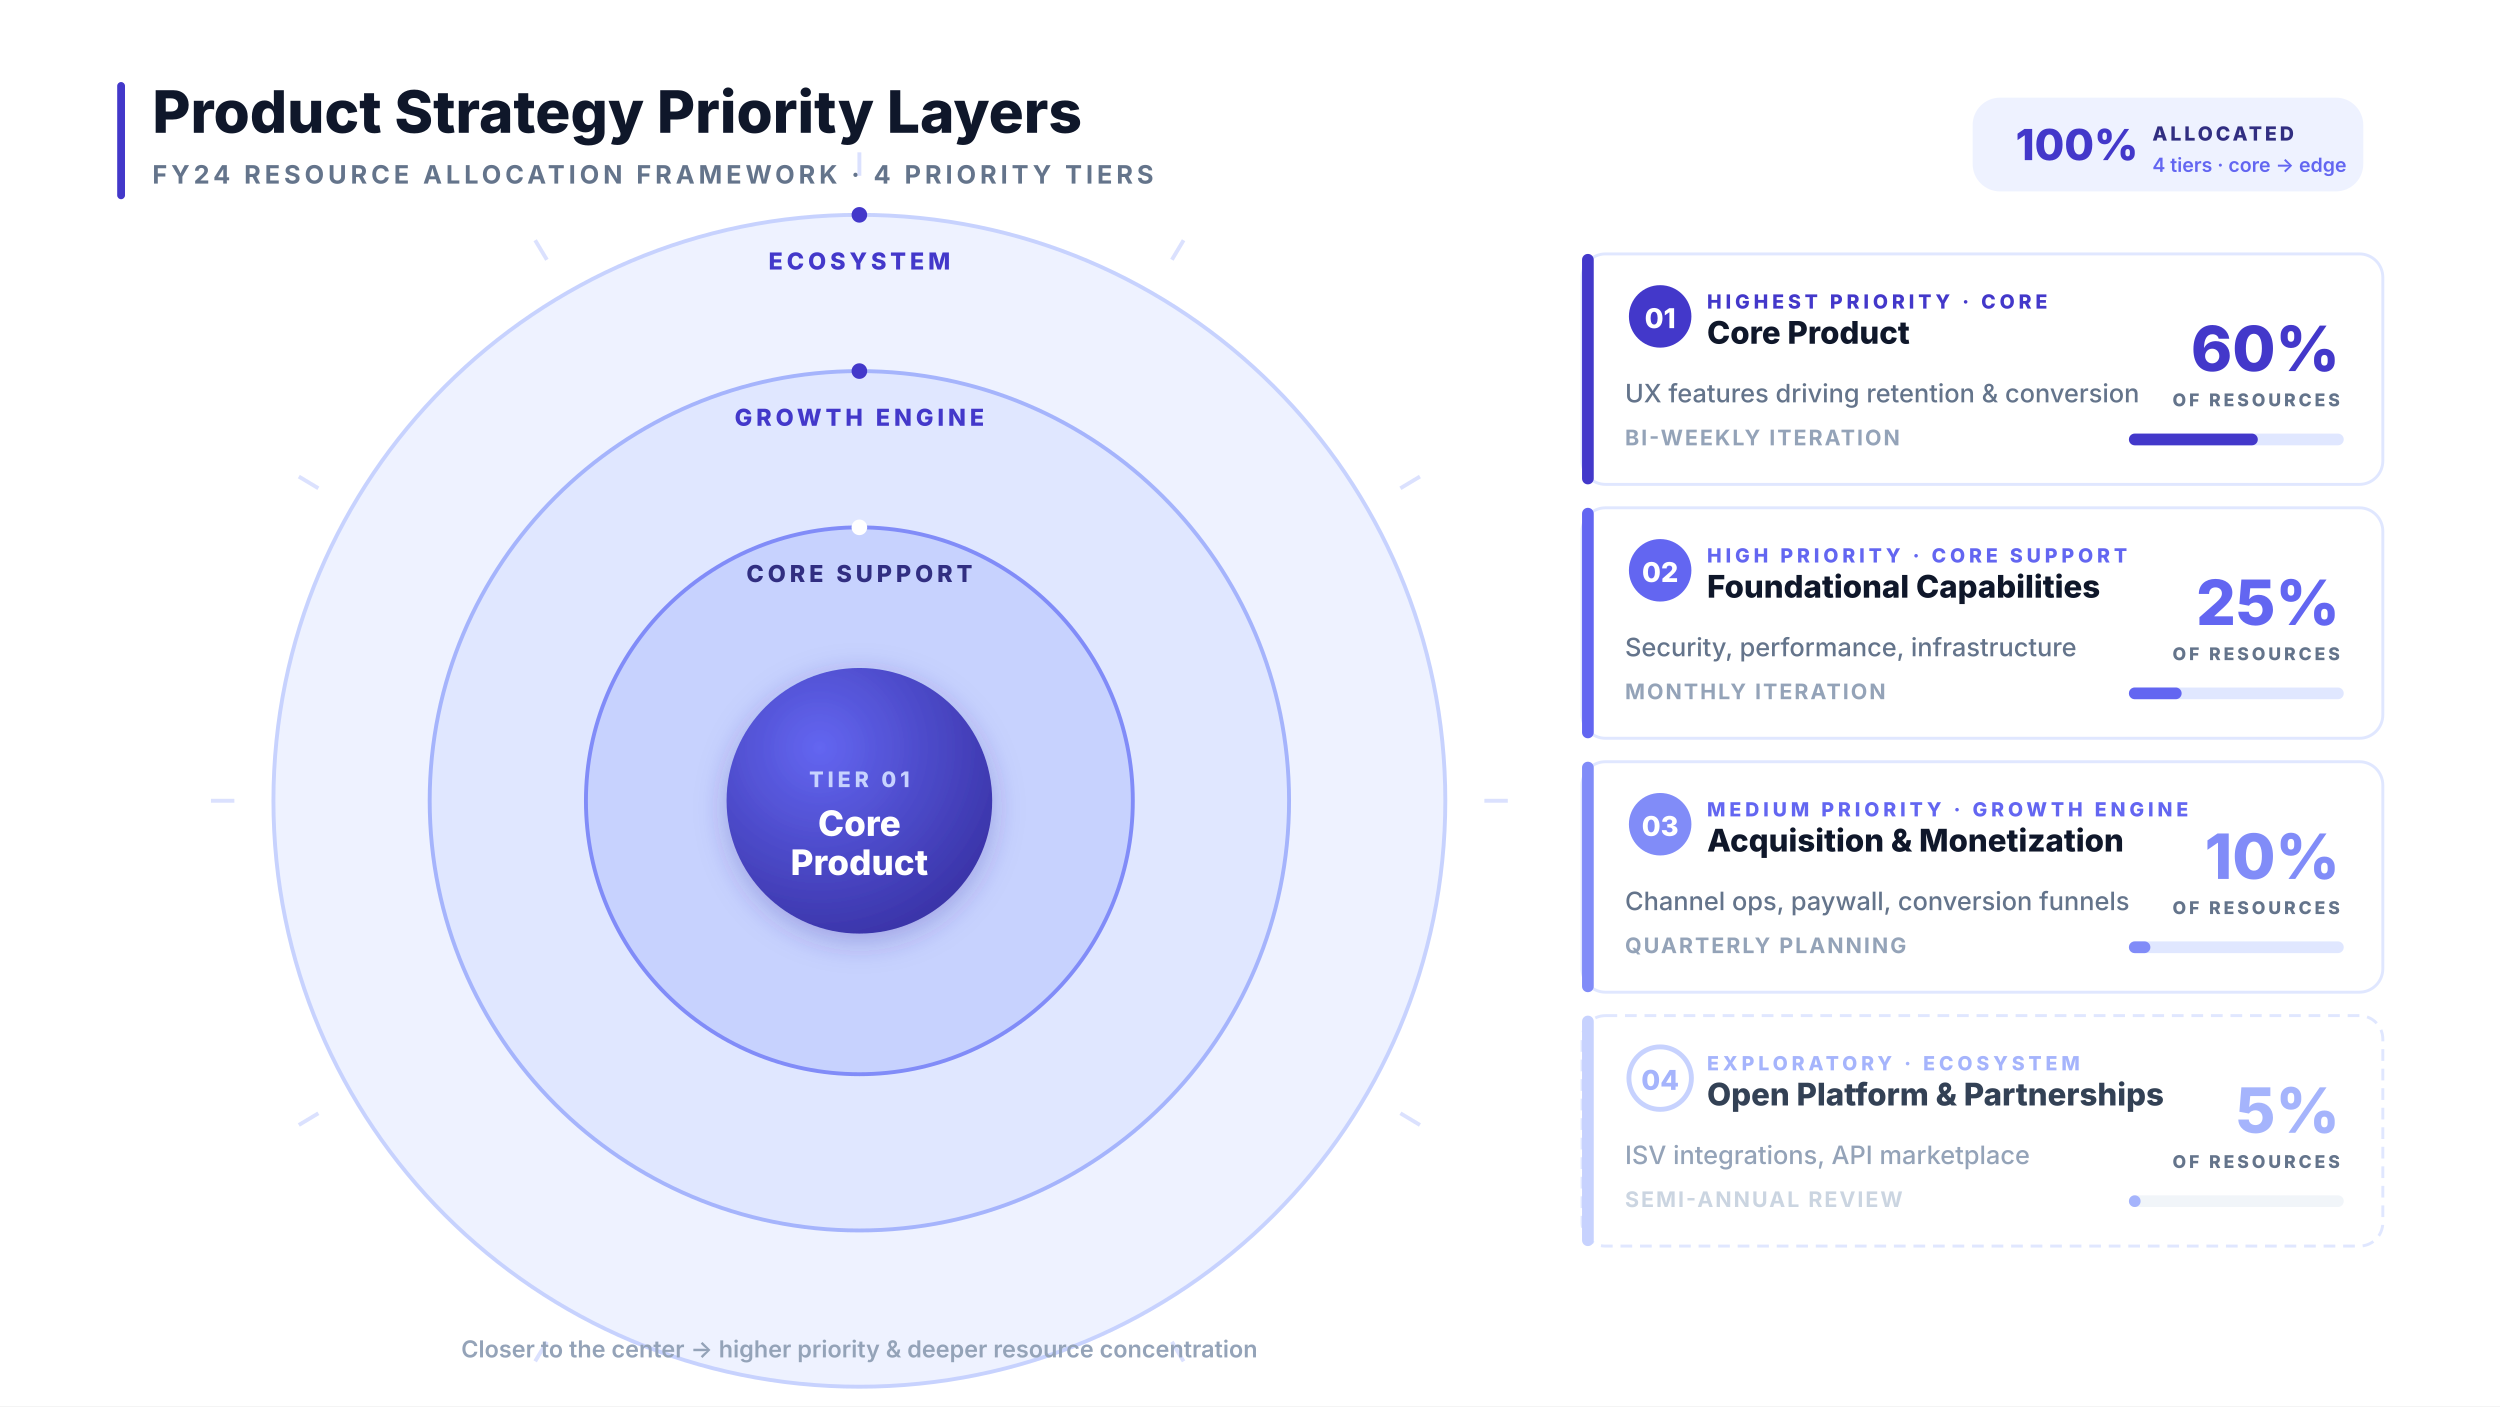
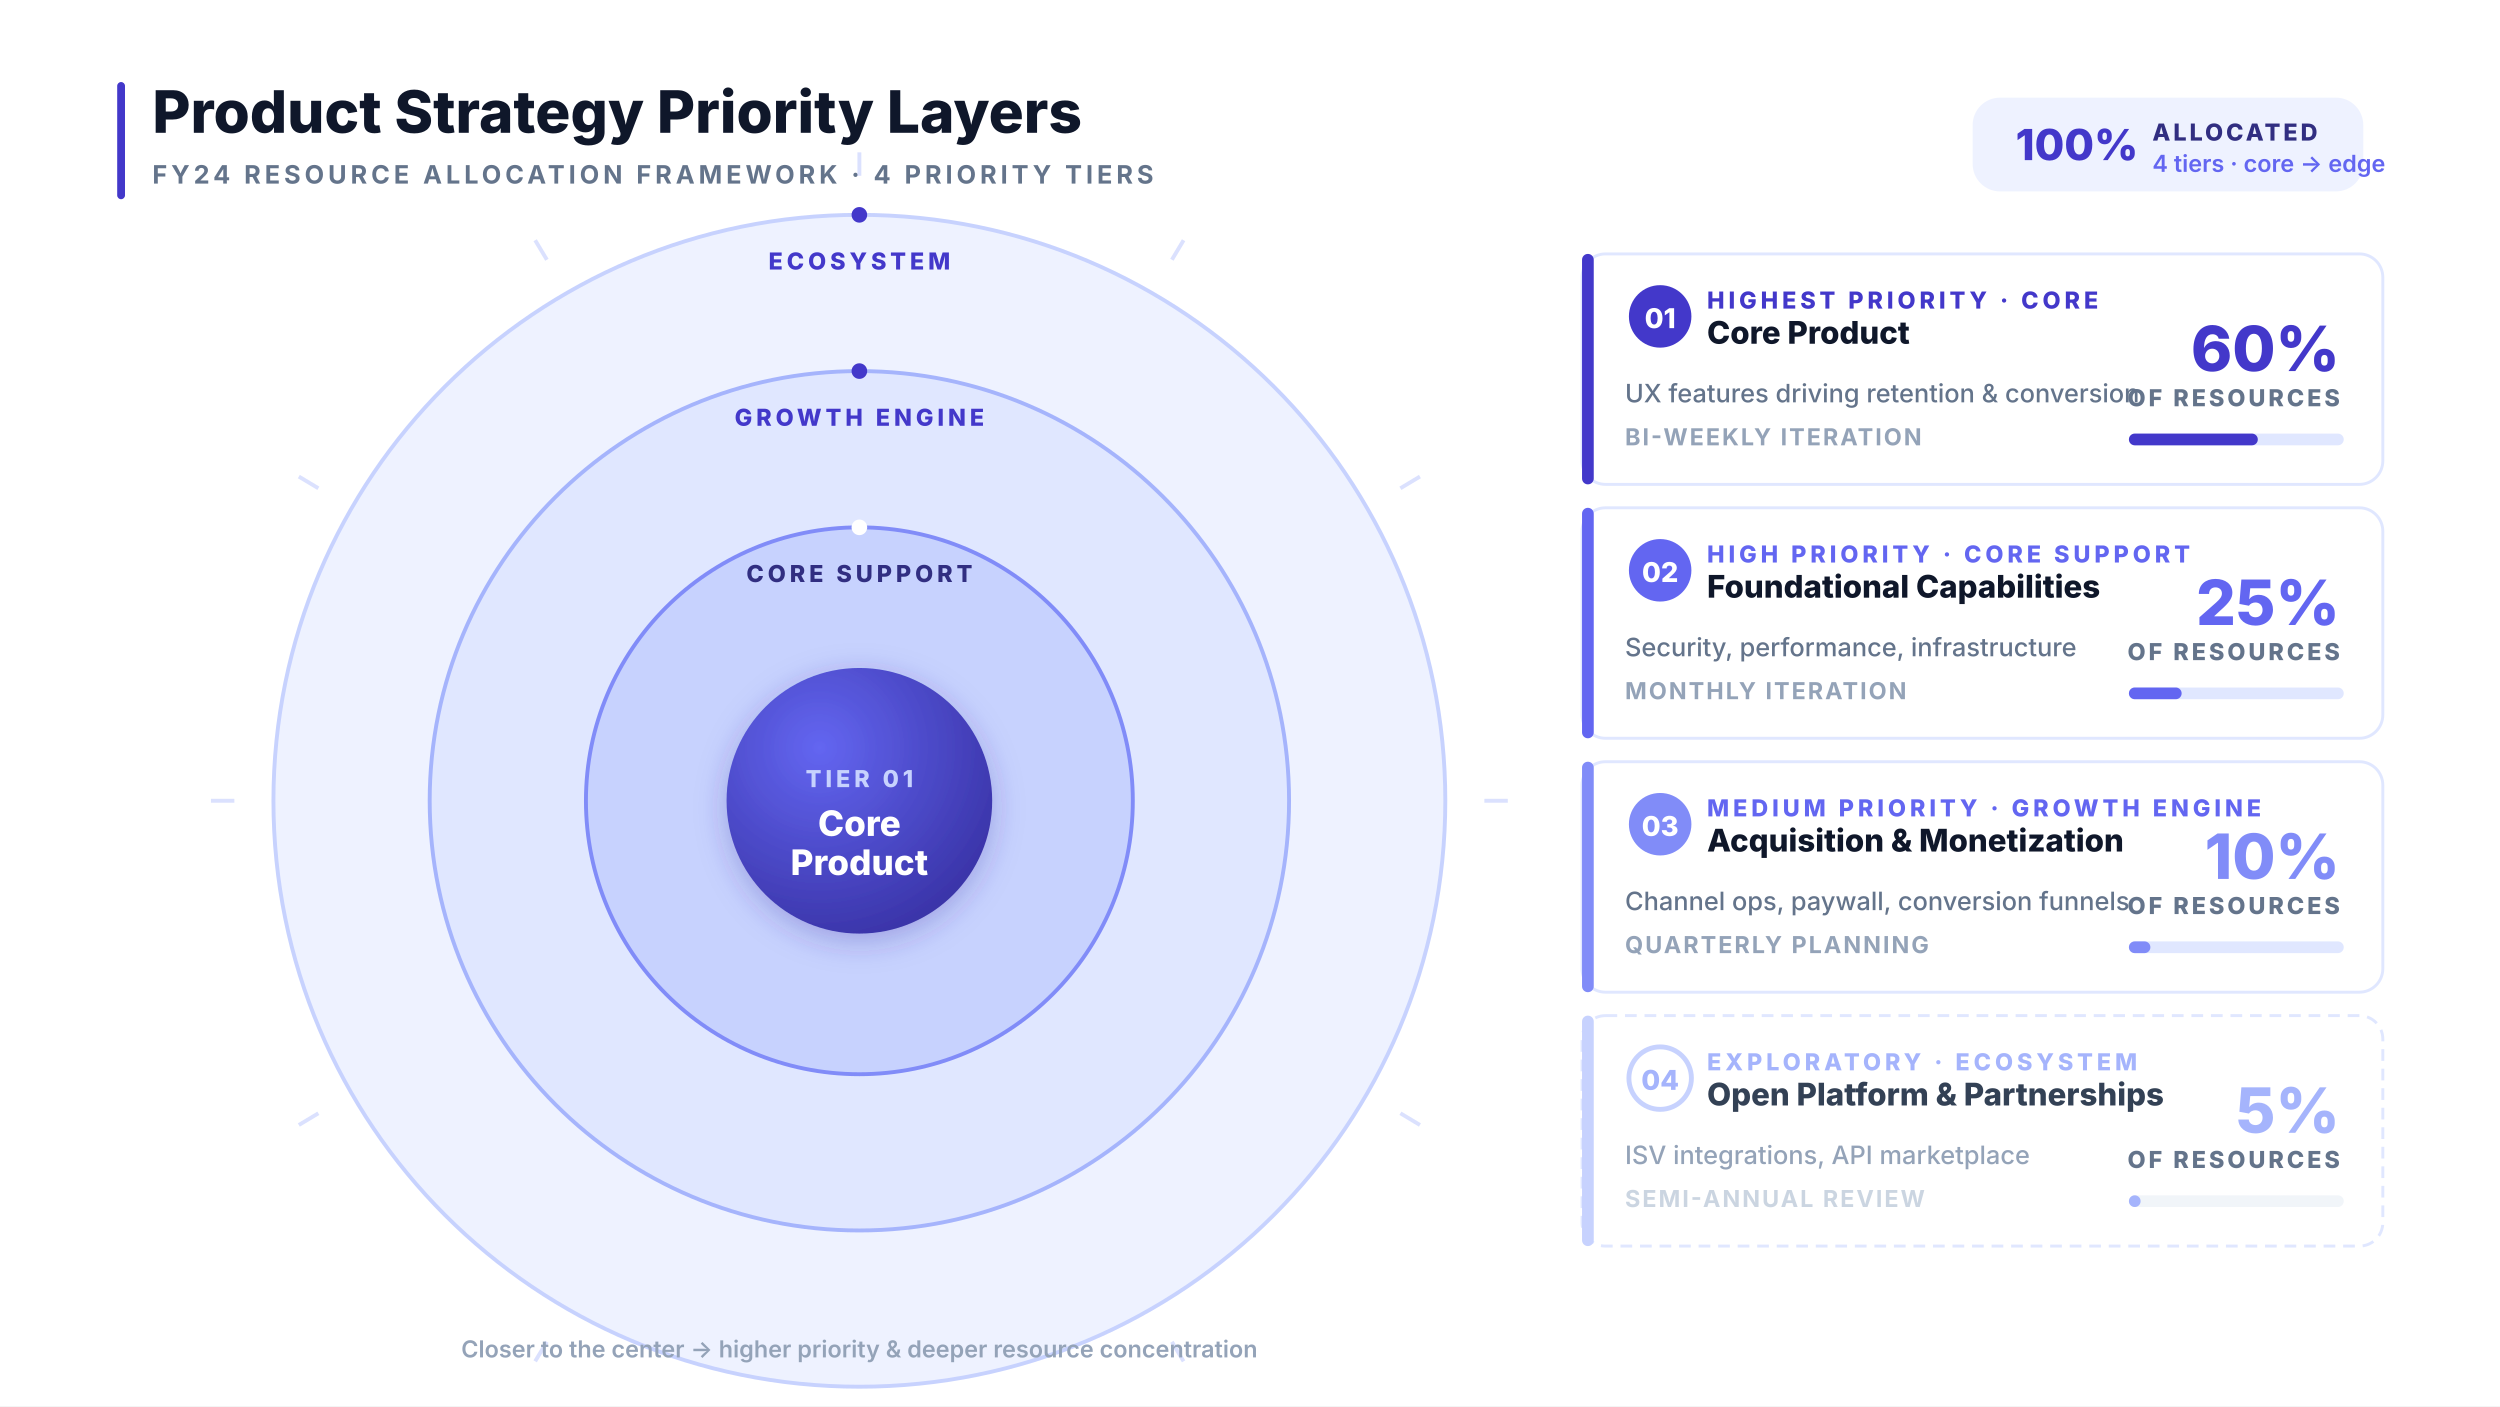
<svg xmlns="http://www.w3.org/2000/svg" viewBox="0 0 1280 720" width="1280" height="720">
  <defs>
    <radialGradient id="coreGrad" cx="35%" cy="30%" r="80%">
      <stop offset="0%" stop-color="#6366F1" />
      <stop offset="100%" stop-color="#3730A3" />
    </radialGradient>
    <filter id="coreShadow" x="-30%" y="-30%" width="160%" height="160%">
      <feGaussianBlur in="SourceAlpha" stdDeviation="8" />
      <feOffset dx="0" dy="4" result="offsetblur" />
      <feFlood flood-color="#3730A3" flood-opacity="0.30" result="shadowColor" />
      <feComposite in="shadowColor" in2="offsetblur" operator="in" result="shadow" />
      <feMerge>
        <feMergeNode in="shadow" />
        <feMergeNode in="SourceGraphic" />
      </feMerge>
    </filter>
  </defs>
  <rect width="1280" height="720" fill="#FFFFFF" />
  <g id="header">
    <rect x="60" y="42" width="4" height="60" rx="2" fill="#4338CA" />
    <text x="78" y="68" font-family="-apple-system, BlinkMacSystemFont, 'Segoe UI', sans-serif" font-size="30" font-weight="800" fill="#0F172A">
      <tspan>Product Strategy Priority Layers</tspan>
    </text>
    <text x="78" y="94" font-family="-apple-system, BlinkMacSystemFont, 'Segoe UI', sans-serif" font-size="13" font-weight="700" fill="#64748B" letter-spacing="2">
      <tspan>FY24 RESOURCE ALLOCATION FRAMEWORK · 4 PRIORITY TIERS</tspan>
    </text>
    <g transform="translate(1010, 50)">
      <rect x="0" y="0" width="200" height="48" rx="14" fill="#EEF2FF" />
      <text x="22" y="32" font-family="-apple-system, BlinkMacSystemFont, 'Segoe UI', sans-serif" font-size="22" font-weight="800" fill="#4338CA">
        <tspan>100%</tspan>
      </text>
-       <text x="92" y="22" font-family="-apple-system, BlinkMacSystemFont, 'Segoe UI', sans-serif" font-size="10" font-weight="800" fill="#312E81" letter-spacing="1.5">
+       <text x="92" y="22" font-family="-apple-system, BlinkMacSystemFont, 'Segoe UI', sans-serif" font-size="12" font-weight="800" fill="#312E81" letter-spacing="1.5">
        <tspan>ALLOCATED</tspan>
      </text>
-       <text x="92" y="38" font-family="-apple-system, BlinkMacSystemFont, 'Segoe UI', sans-serif" font-size="10" font-weight="600" fill="#6366F1">
+       <text x="92" y="38" font-family="-apple-system, BlinkMacSystemFont, 'Segoe UI', sans-serif" font-size="12" font-weight="600" fill="#6366F1">
        <tspan>4 tiers · core → edge</tspan>
      </text>
    </g>
  </g>
  <g id="ticks">
    <line x1="440" y1="90" x2="440" y2="78" stroke="#A5B4FC" stroke-width="2" stroke-opacity="0.4" />
    <line x1="600" y1="133" x2="606" y2="123" stroke="#A5B4FC" stroke-width="2" stroke-opacity="0.4" />
    <line x1="717" y1="250" x2="727" y2="244" stroke="#A5B4FC" stroke-width="2" stroke-opacity="0.4" />
    <line x1="760" y1="410" x2="772" y2="410" stroke="#A5B4FC" stroke-width="2" stroke-opacity="0.4" />
    <line x1="717" y1="570" x2="727" y2="576" stroke="#A5B4FC" stroke-width="2" stroke-opacity="0.4" />
    <line x1="600" y1="687" x2="606" y2="697" stroke="#A5B4FC" stroke-width="2" stroke-opacity="0.4" />
    <line x1="440" y1="730" x2="440" y2="742" stroke="#A5B4FC" stroke-width="2" stroke-opacity="0.4" />
    <line x1="280" y1="687" x2="274" y2="697" stroke="#A5B4FC" stroke-width="2" stroke-opacity="0.4" />
    <line x1="163" y1="570" x2="153" y2="576" stroke="#A5B4FC" stroke-width="2" stroke-opacity="0.4" />
    <line x1="120" y1="410" x2="108" y2="410" stroke="#A5B4FC" stroke-width="2" stroke-opacity="0.4" />
    <line x1="163" y1="250" x2="153" y2="244" stroke="#A5B4FC" stroke-width="2" stroke-opacity="0.4" />
    <line x1="280" y1="133" x2="274" y2="123" stroke="#A5B4FC" stroke-width="2" stroke-opacity="0.4" />
  </g>
  <g id="bullseye">
    <circle cx="440" cy="410" r="300" fill="#EEF2FF" stroke="#C7D2FE" stroke-width="2" />
    <circle cx="440" cy="410" r="220" fill="#E0E7FF" stroke="#A5B4FC" stroke-width="2" />
    <circle cx="440" cy="410" r="140" fill="#C7D2FE" stroke="#818CF8" stroke-width="2" />
    <circle cx="440" cy="410" r="68" fill="url(#coreGrad)" filter="url(#coreShadow)" />
-     <text x="440" y="403" font-family="-apple-system, BlinkMacSystemFont, 'Segoe UI', sans-serif" font-size="11" font-weight="800" fill="#C7D2FE" text-anchor="middle" letter-spacing="2">
+     <text x="440" y="403" font-family="-apple-system, BlinkMacSystemFont, 'Segoe UI', sans-serif" font-size="12" font-weight="800" fill="#C7D2FE" text-anchor="middle" letter-spacing="2">
      <tspan>TIER 01</tspan>
    </text>
    <text x="440" y="428" font-family="-apple-system, BlinkMacSystemFont, 'Segoe UI', sans-serif" font-size="18" font-weight="800" fill="#FFFFFF" text-anchor="middle">
      <tspan>Core</tspan>
    </text>
    <text x="440" y="448" font-family="-apple-system, BlinkMacSystemFont, 'Segoe UI', sans-serif" font-size="18" font-weight="800" fill="#FFFFFF" text-anchor="middle">
      <tspan>Product</tspan>
    </text>
  </g>
  <g id="ring-labels">
    <circle cx="440" cy="110" r="4" fill="#4338CA" />
    <text x="440" y="138" font-family="-apple-system, BlinkMacSystemFont, 'Segoe UI', sans-serif" font-size="12" font-weight="800" fill="#4338CA" text-anchor="middle" letter-spacing="2">
      <tspan>ECOSYSTEM</tspan>
    </text>
    <circle cx="440" cy="190" r="4" fill="#4338CA" />
    <text x="440" y="218" font-family="-apple-system, BlinkMacSystemFont, 'Segoe UI', sans-serif" font-size="12" font-weight="800" fill="#4338CA" text-anchor="middle" letter-spacing="2">
      <tspan>GROWTH ENGINE</tspan>
    </text>
    <circle cx="440" cy="270" r="4" fill="#FFFFFF" />
    <text x="440" y="298" font-family="-apple-system, BlinkMacSystemFont, 'Segoe UI', sans-serif" font-size="12" font-weight="800" fill="#312E81" text-anchor="middle" letter-spacing="2">
      <tspan>CORE SUPPORT</tspan>
    </text>
  </g>
  <g id="cards">
    <g id="card-1" transform="translate(810, 130)">
      <rect x="0" y="0" width="410" height="118" rx="12" fill="#FFFFFF" stroke="#E0E7FF" stroke-width="1.5" />
      <rect x="0" y="0" width="6" height="118" rx="3" fill="#4338CA" />
      <circle cx="40" cy="32" r="16" fill="#4338CA" />
      <text x="40" y="38" font-family="-apple-system, BlinkMacSystemFont, 'Segoe UI', sans-serif" font-size="14" font-weight="800" fill="#FFFFFF" text-anchor="middle">
        <tspan>01</tspan>
      </text>
-       <text x="64" y="28" font-family="-apple-system, BlinkMacSystemFont, 'Segoe UI', sans-serif" font-size="10" font-weight="800" fill="#4338CA" letter-spacing="2">
+       <text x="64" y="28" font-family="-apple-system, BlinkMacSystemFont, 'Segoe UI', sans-serif" font-size="12" font-weight="800" fill="#4338CA" letter-spacing="2">
        <tspan>HIGHEST PRIORITY · CORE</tspan>
      </text>
      <text x="64" y="46" font-family="-apple-system, BlinkMacSystemFont, 'Segoe UI', sans-serif" font-size="16" font-weight="800" fill="#0F172A">
        <tspan>Core Product</tspan>
      </text>
      <text x="22" y="76" font-family="-apple-system, BlinkMacSystemFont, 'Segoe UI', sans-serif" font-size="13" font-weight="500" fill="#64748B">
        <tspan>UX features driving retention &amp; conversion</tspan>
      </text>
-       <text x="22" y="98" font-family="-apple-system, BlinkMacSystemFont, 'Segoe UI', sans-serif" font-size="11" font-weight="700" fill="#94A3B8" letter-spacing="1">
+       <text x="22" y="98" font-family="-apple-system, BlinkMacSystemFont, 'Segoe UI', sans-serif" font-size="12" font-weight="700" fill="#94A3B8" letter-spacing="1">
        <tspan>BI-WEEKLY ITERATION</tspan>
      </text>
      <text x="388" y="60" font-family="-apple-system, BlinkMacSystemFont, 'Segoe UI', sans-serif" font-size="32" font-weight="800" fill="#4338CA" text-anchor="end">
        <tspan>60%</tspan>
      </text>
-       <text x="388" y="78" font-family="-apple-system, BlinkMacSystemFont, 'Segoe UI', sans-serif" font-size="9" font-weight="800" fill="#64748B" text-anchor="end" letter-spacing="1.5">
+       <text x="388" y="78" font-family="-apple-system, BlinkMacSystemFont, 'Segoe UI', sans-serif" font-size="12" font-weight="800" fill="#64748B" text-anchor="end" letter-spacing="1.5">
        <tspan>OF RESOURCES</tspan>
      </text>
      <rect x="280" y="92" width="110" height="6" rx="3" fill="#E0E7FF" />
      <rect x="280" y="92" width="66" height="6" rx="3" fill="#4338CA" />
    </g>
    <g id="card-2" transform="translate(810, 260)">
      <rect x="0" y="0" width="410" height="118" rx="12" fill="#FFFFFF" stroke="#E0E7FF" stroke-width="1.5" />
      <rect x="0" y="0" width="6" height="118" rx="3" fill="#6366F1" />
      <circle cx="40" cy="32" r="16" fill="#6366F1" />
      <text x="40" y="38" font-family="-apple-system, BlinkMacSystemFont, 'Segoe UI', sans-serif" font-size="14" font-weight="800" fill="#FFFFFF" text-anchor="middle">
        <tspan>02</tspan>
      </text>
-       <text x="64" y="28" font-family="-apple-system, BlinkMacSystemFont, 'Segoe UI', sans-serif" font-size="10" font-weight="800" fill="#6366F1" letter-spacing="2">
+       <text x="64" y="28" font-family="-apple-system, BlinkMacSystemFont, 'Segoe UI', sans-serif" font-size="12" font-weight="800" fill="#6366F1" letter-spacing="2">
        <tspan>HIGH PRIORITY · CORE SUPPORT</tspan>
      </text>
      <text x="64" y="46" font-family="-apple-system, BlinkMacSystemFont, 'Segoe UI', sans-serif" font-size="16" font-weight="800" fill="#0F172A">
        <tspan>Foundational Capabilities</tspan>
      </text>
      <text x="22" y="76" font-family="-apple-system, BlinkMacSystemFont, 'Segoe UI', sans-serif" font-size="13" font-weight="500" fill="#64748B">
        <tspan>Security, performance, infrastructure</tspan>
      </text>
-       <text x="22" y="98" font-family="-apple-system, BlinkMacSystemFont, 'Segoe UI', sans-serif" font-size="11" font-weight="700" fill="#94A3B8" letter-spacing="1">
+       <text x="22" y="98" font-family="-apple-system, BlinkMacSystemFont, 'Segoe UI', sans-serif" font-size="12" font-weight="700" fill="#94A3B8" letter-spacing="1">
        <tspan>MONTHLY ITERATION</tspan>
      </text>
      <text x="388" y="60" font-family="-apple-system, BlinkMacSystemFont, 'Segoe UI', sans-serif" font-size="32" font-weight="800" fill="#6366F1" text-anchor="end">
        <tspan>25%</tspan>
      </text>
-       <text x="388" y="78" font-family="-apple-system, BlinkMacSystemFont, 'Segoe UI', sans-serif" font-size="9" font-weight="800" fill="#64748B" text-anchor="end" letter-spacing="1.5">
+       <text x="388" y="78" font-family="-apple-system, BlinkMacSystemFont, 'Segoe UI', sans-serif" font-size="12" font-weight="800" fill="#64748B" text-anchor="end" letter-spacing="1.5">
        <tspan>OF RESOURCES</tspan>
      </text>
      <rect x="280" y="92" width="110" height="6" rx="3" fill="#E0E7FF" />
      <rect x="280" y="92" width="27" height="6" rx="3" fill="#6366F1" />
    </g>
    <g id="card-3" transform="translate(810, 390)">
      <rect x="0" y="0" width="410" height="118" rx="12" fill="#FFFFFF" stroke="#E0E7FF" stroke-width="1.5" />
      <rect x="0" y="0" width="6" height="118" rx="3" fill="#818CF8" />
      <circle cx="40" cy="32" r="16" fill="#818CF8" />
      <text x="40" y="38" font-family="-apple-system, BlinkMacSystemFont, 'Segoe UI', sans-serif" font-size="14" font-weight="800" fill="#FFFFFF" text-anchor="middle">
        <tspan>03</tspan>
      </text>
-       <text x="64" y="28" font-family="-apple-system, BlinkMacSystemFont, 'Segoe UI', sans-serif" font-size="10" font-weight="800" fill="#6366F1" letter-spacing="2">
+       <text x="64" y="28" font-family="-apple-system, BlinkMacSystemFont, 'Segoe UI', sans-serif" font-size="12" font-weight="800" fill="#6366F1" letter-spacing="2">
        <tspan>MEDIUM PRIORITY · GROWTH ENGINE</tspan>
      </text>
      <text x="64" y="46" font-family="-apple-system, BlinkMacSystemFont, 'Segoe UI', sans-serif" font-size="16" font-weight="800" fill="#0F172A">
        <tspan>Acquisition &amp; Monetization</tspan>
      </text>
      <text x="22" y="76" font-family="-apple-system, BlinkMacSystemFont, 'Segoe UI', sans-serif" font-size="13" font-weight="500" fill="#64748B">
        <tspan>Channel ops, paywall, conversion funnels</tspan>
      </text>
-       <text x="22" y="98" font-family="-apple-system, BlinkMacSystemFont, 'Segoe UI', sans-serif" font-size="11" font-weight="700" fill="#94A3B8" letter-spacing="1">
+       <text x="22" y="98" font-family="-apple-system, BlinkMacSystemFont, 'Segoe UI', sans-serif" font-size="12" font-weight="700" fill="#94A3B8" letter-spacing="1">
        <tspan>QUARTERLY PLANNING</tspan>
      </text>
      <text x="388" y="60" font-family="-apple-system, BlinkMacSystemFont, 'Segoe UI', sans-serif" font-size="32" font-weight="800" fill="#818CF8" text-anchor="end">
        <tspan>10%</tspan>
      </text>
-       <text x="388" y="78" font-family="-apple-system, BlinkMacSystemFont, 'Segoe UI', sans-serif" font-size="9" font-weight="800" fill="#64748B" text-anchor="end" letter-spacing="1.5">
+       <text x="388" y="78" font-family="-apple-system, BlinkMacSystemFont, 'Segoe UI', sans-serif" font-size="12" font-weight="800" fill="#64748B" text-anchor="end" letter-spacing="1.5">
        <tspan>OF RESOURCES</tspan>
      </text>
      <rect x="280" y="92" width="110" height="6" rx="3" fill="#E0E7FF" />
      <rect x="280" y="92" width="11" height="6" rx="3" fill="#818CF8" />
    </g>
    <g id="card-4" transform="translate(810, 520)">
      <rect x="0" y="0" width="410" height="118" rx="12" fill="#FFFFFF" stroke="#E0E7FF" stroke-width="1.5" stroke-dasharray="6,4" />
      <rect x="0" y="0" width="6" height="118" rx="3" fill="#C7D2FE" />
      <circle cx="40" cy="32" r="16" fill="#FFFFFF" stroke="#C7D2FE" stroke-width="2.5" />
      <text x="40" y="38" font-family="-apple-system, BlinkMacSystemFont, 'Segoe UI', sans-serif" font-size="14" font-weight="800" fill="#A5B4FC" text-anchor="middle">
        <tspan>04</tspan>
      </text>
-       <text x="64" y="28" font-family="-apple-system, BlinkMacSystemFont, 'Segoe UI', sans-serif" font-size="10" font-weight="800" fill="#A5B4FC" letter-spacing="2">
+       <text x="64" y="28" font-family="-apple-system, BlinkMacSystemFont, 'Segoe UI', sans-serif" font-size="12" font-weight="800" fill="#A5B4FC" letter-spacing="2">
        <tspan>EXPLORATORY · ECOSYSTEM</tspan>
      </text>
      <text x="64" y="46" font-family="-apple-system, BlinkMacSystemFont, 'Segoe UI', sans-serif" font-size="16" font-weight="800" fill="#334155">
        <tspan>Open Platform &amp; Partnerships</tspan>
      </text>
      <text x="22" y="76" font-family="-apple-system, BlinkMacSystemFont, 'Segoe UI', sans-serif" font-size="13" font-weight="500" fill="#94A3B8">
        <tspan>ISV integrations, API marketplace</tspan>
      </text>
-       <text x="22" y="98" font-family="-apple-system, BlinkMacSystemFont, 'Segoe UI', sans-serif" font-size="11" font-weight="700" fill="#CBD5E1" letter-spacing="1">
+       <text x="22" y="98" font-family="-apple-system, BlinkMacSystemFont, 'Segoe UI', sans-serif" font-size="12" font-weight="700" fill="#CBD5E1" letter-spacing="1">
        <tspan>SEMI-ANNUAL REVIEW</tspan>
      </text>
      <text x="388" y="60" font-family="-apple-system, BlinkMacSystemFont, 'Segoe UI', sans-serif" font-size="32" font-weight="800" fill="#A5B4FC" text-anchor="end">
        <tspan>5%</tspan>
      </text>
-       <text x="388" y="78" font-family="-apple-system, BlinkMacSystemFont, 'Segoe UI', sans-serif" font-size="9" font-weight="800" fill="#64748B" text-anchor="end" letter-spacing="1.5">
+       <text x="388" y="78" font-family="-apple-system, BlinkMacSystemFont, 'Segoe UI', sans-serif" font-size="12" font-weight="800" fill="#64748B" text-anchor="end" letter-spacing="1.5">
        <tspan>OF RESOURCES</tspan>
      </text>
      <rect x="280" y="92" width="110" height="6" rx="3" fill="#F1F5F9" />
      <rect x="280" y="92" width="6" height="6" rx="3" fill="#A5B4FC" />
    </g>
  </g>
  <text x="440" y="695" font-family="-apple-system, BlinkMacSystemFont, 'Segoe UI', sans-serif" font-size="12" font-weight="600" fill="#94A3B8" text-anchor="middle">
    <tspan>Closer to the center → higher priority &amp; deeper resource concentration</tspan>
  </text>
</svg>
